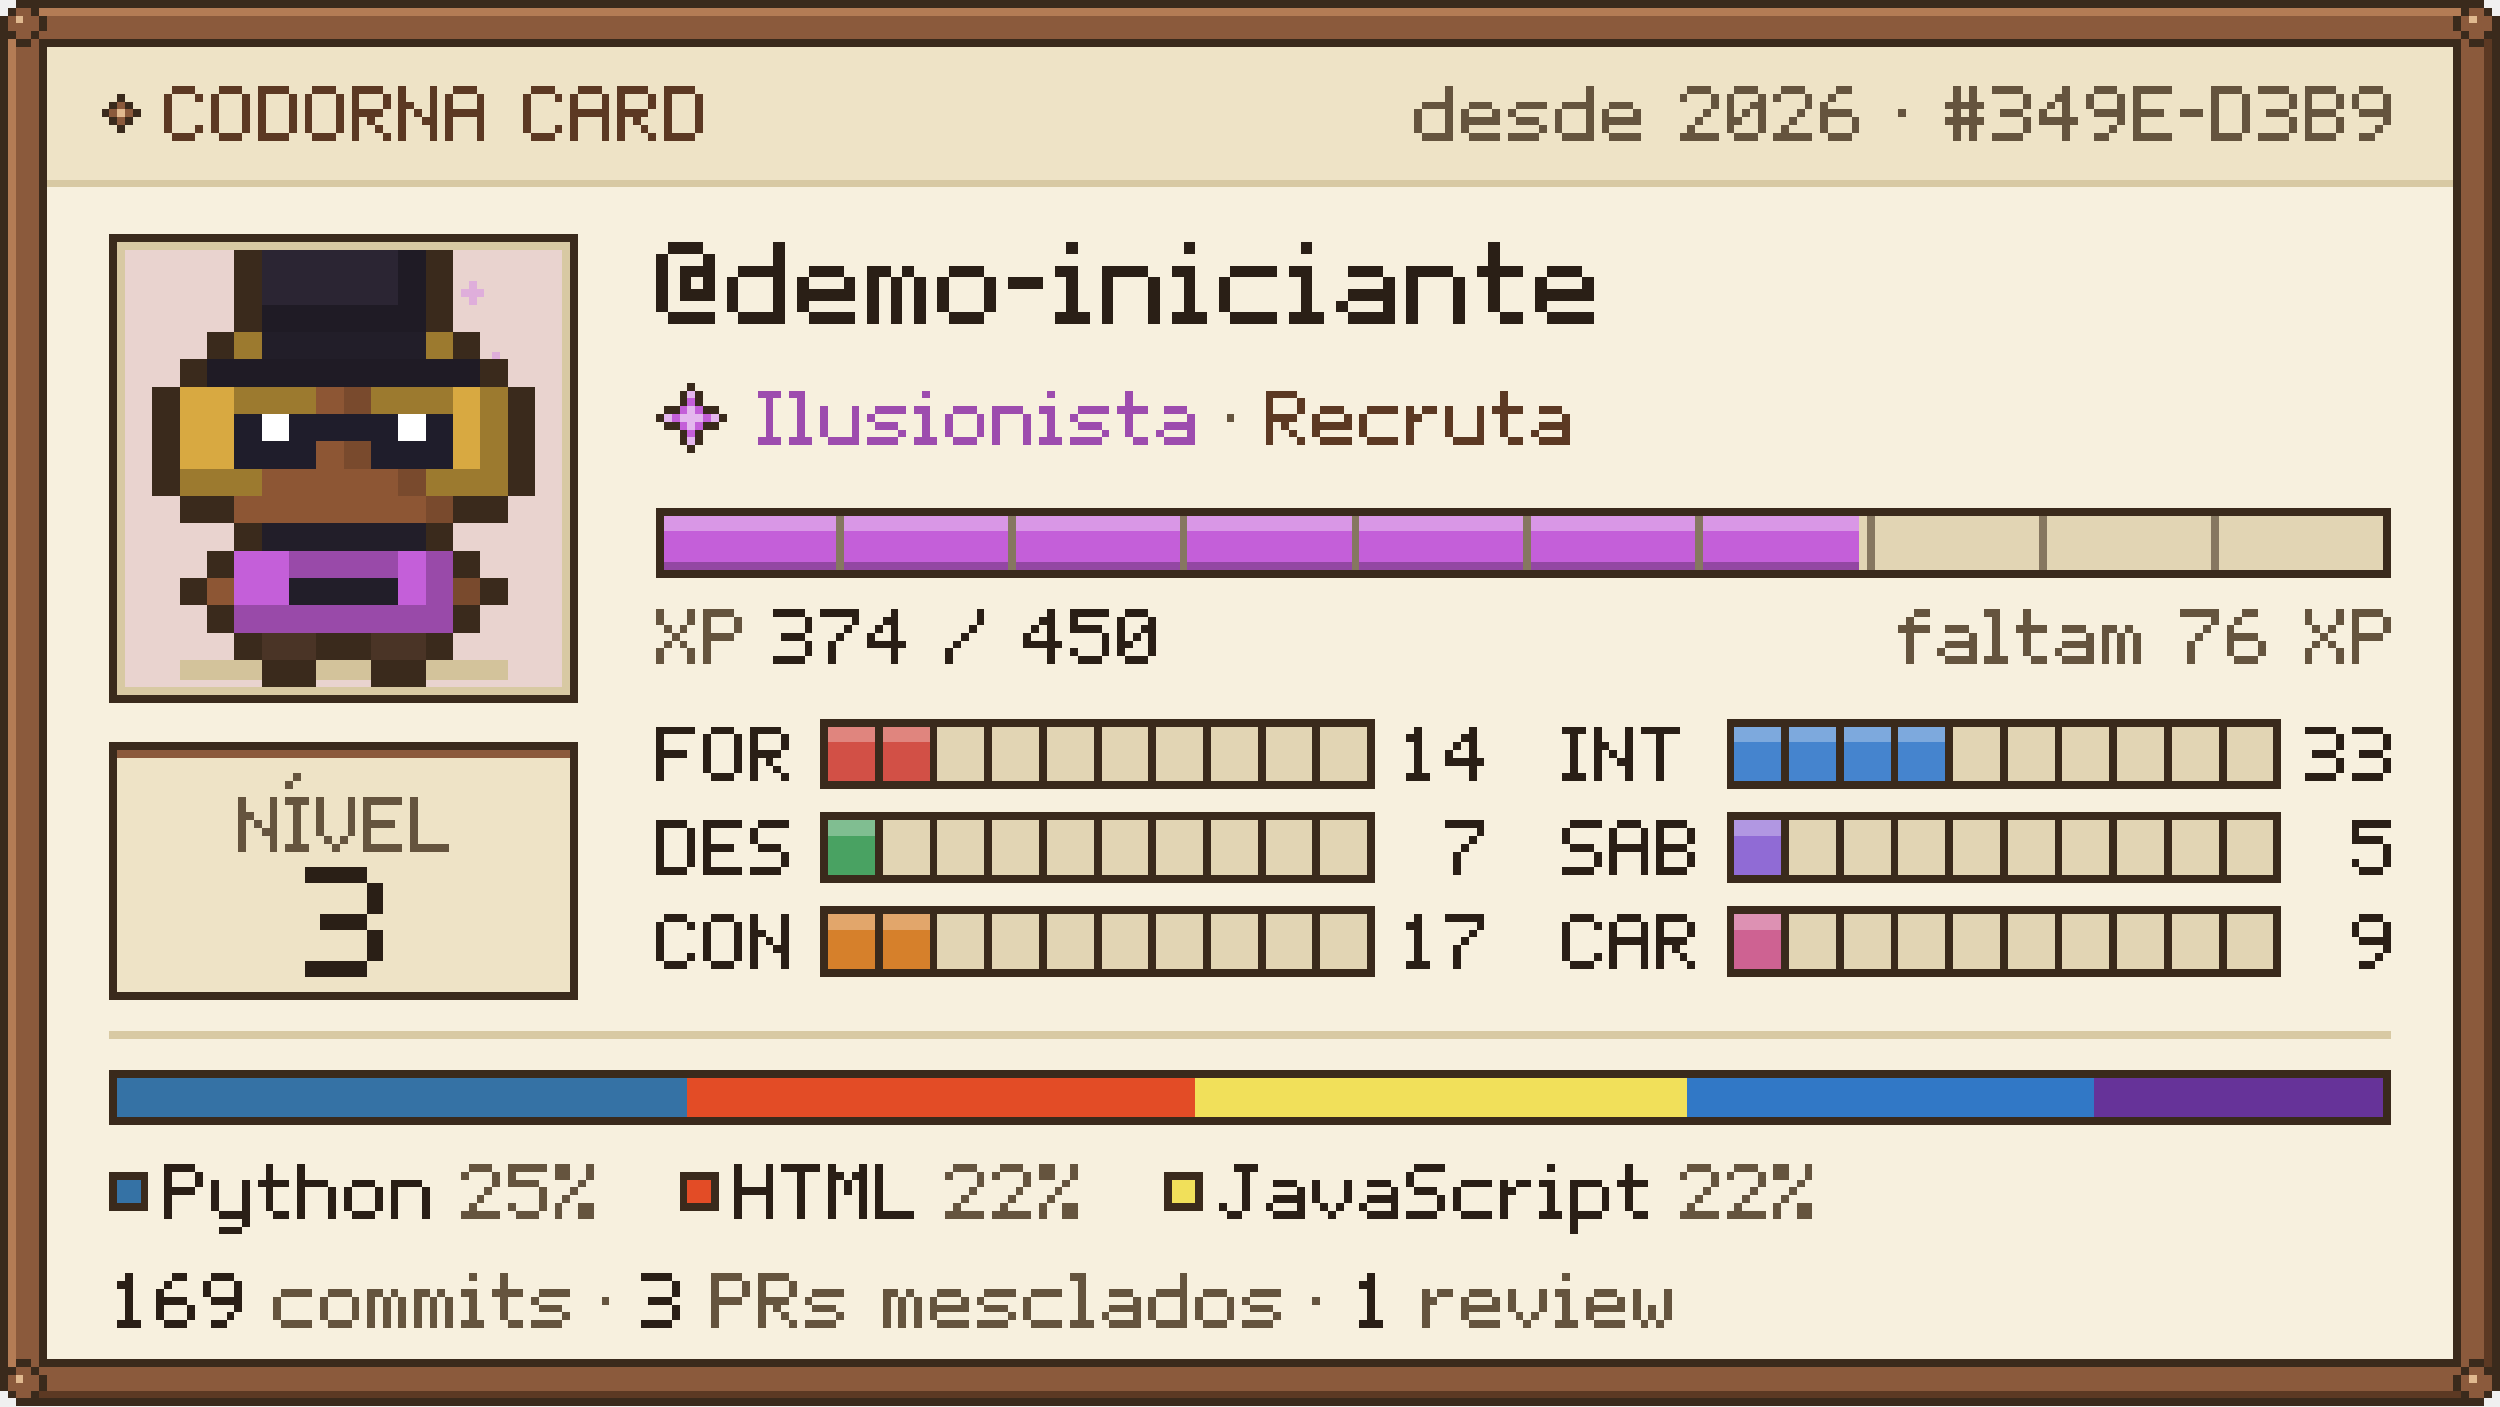
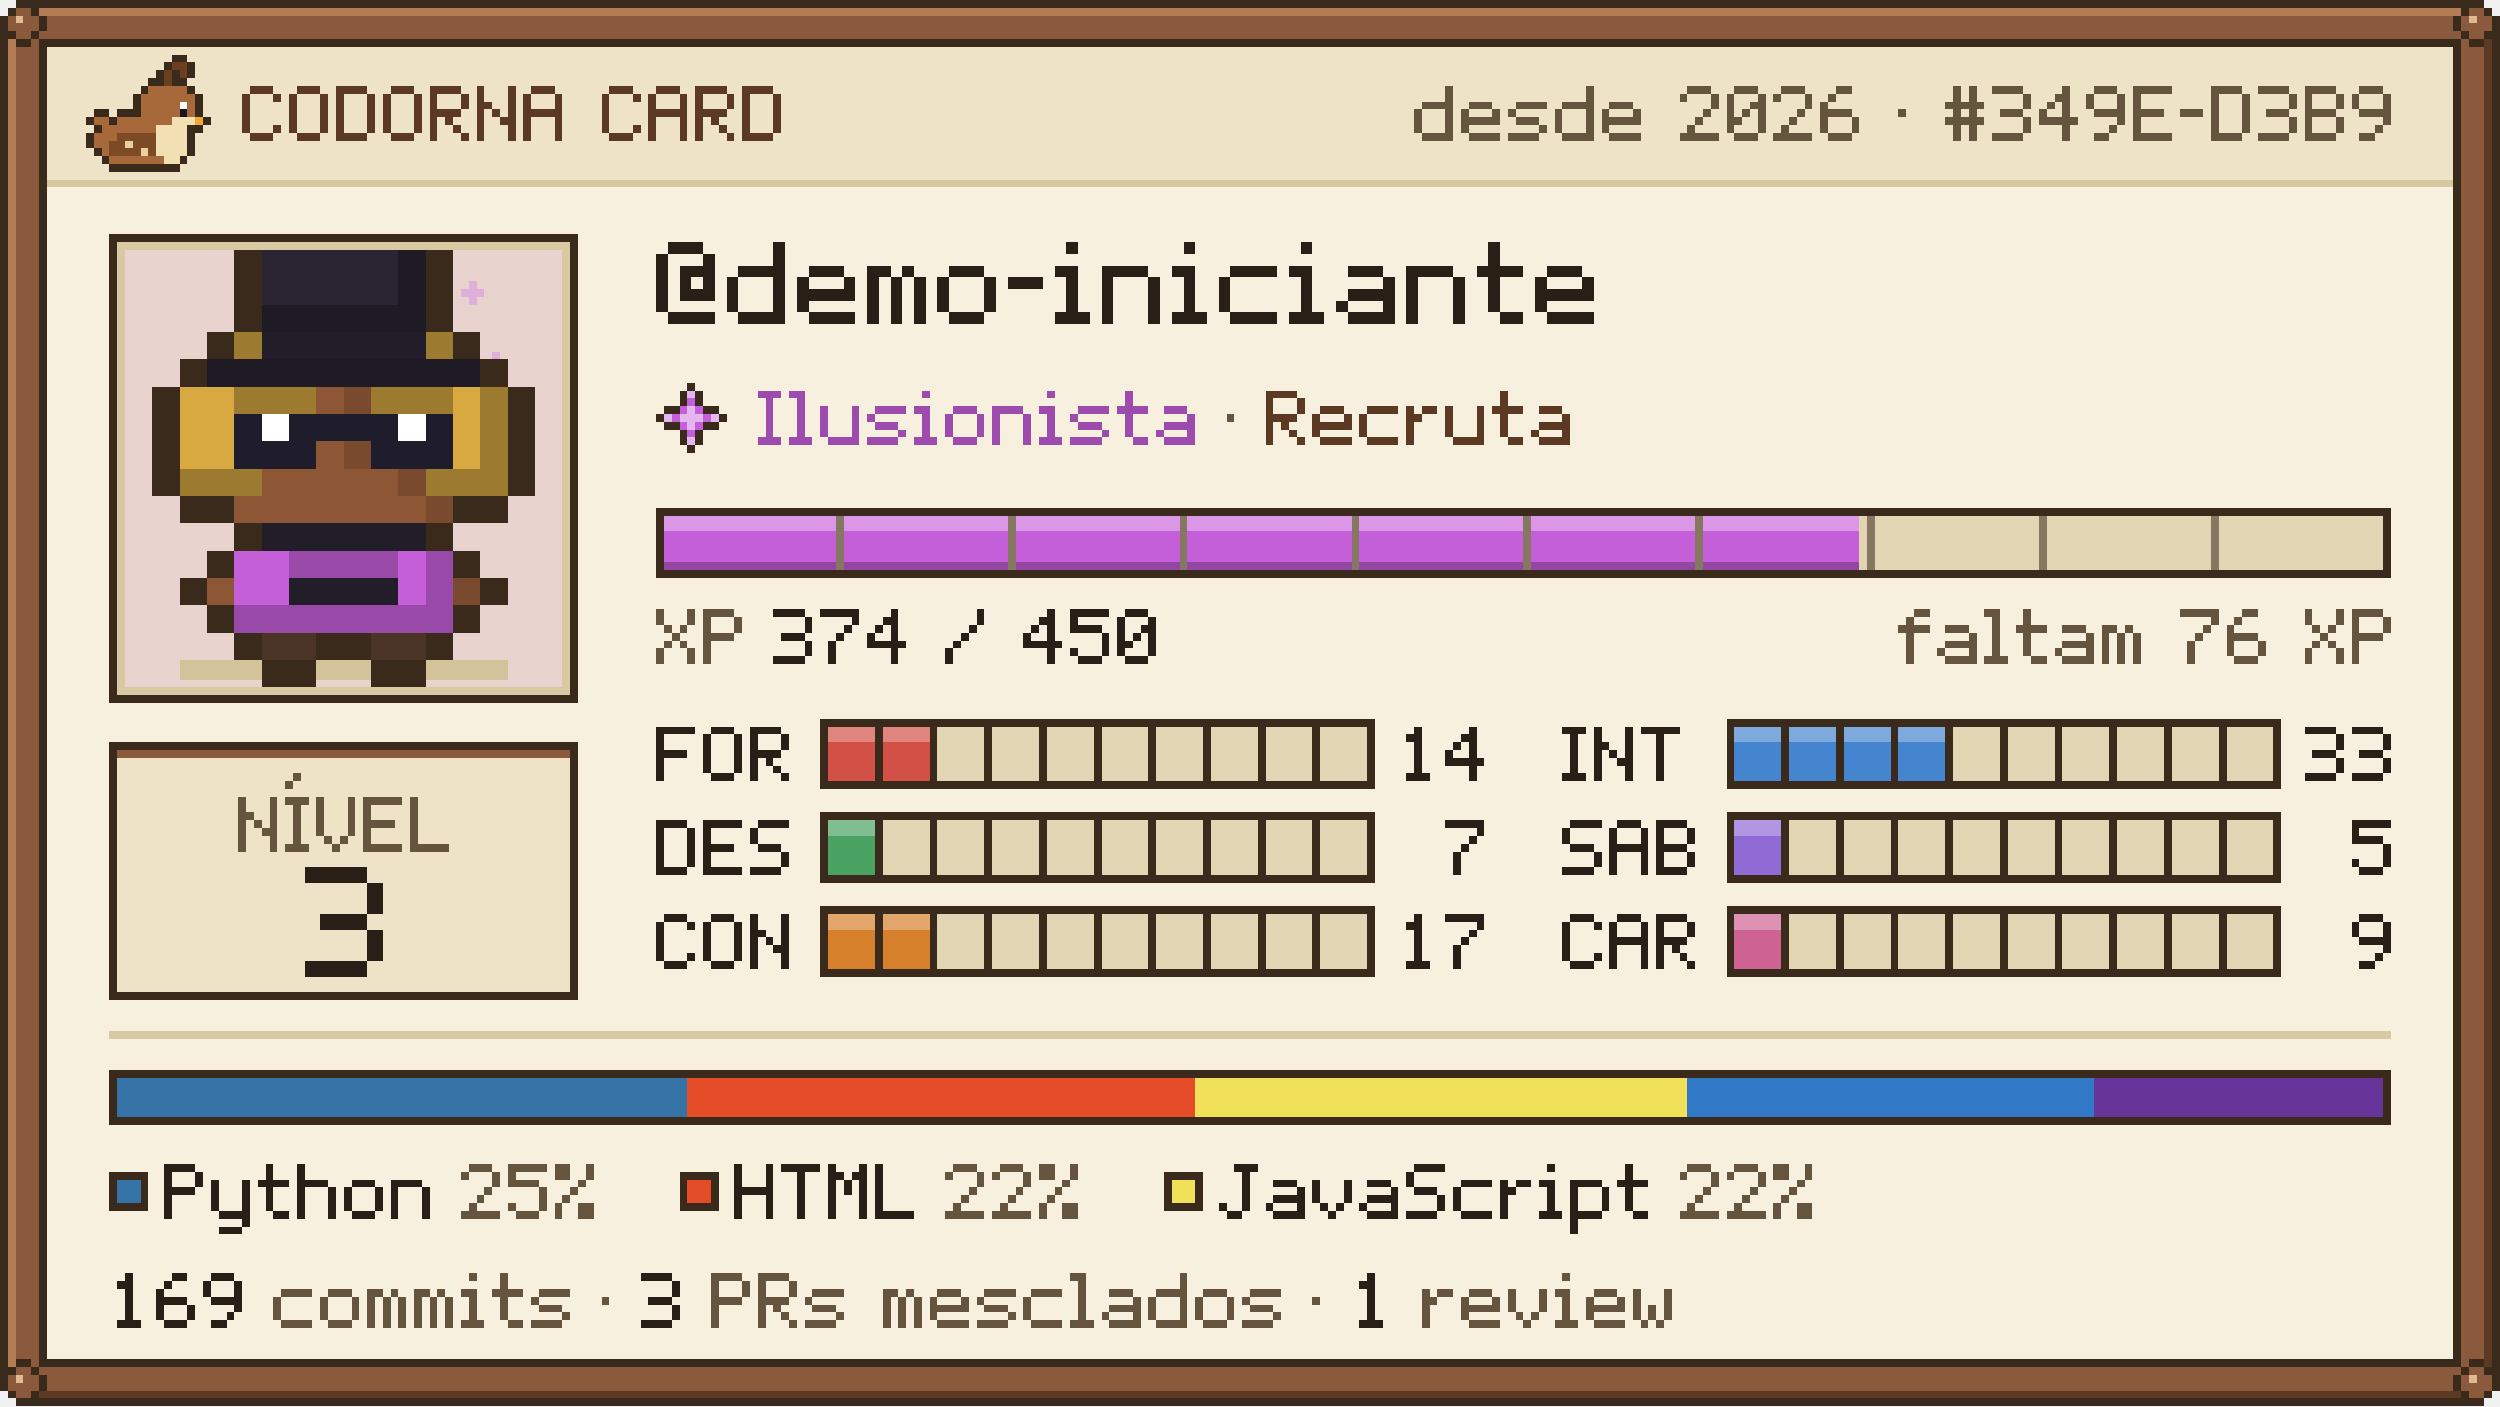
<svg xmlns="http://www.w3.org/2000/svg" width="640" height="360" viewBox="0 0 640 360" role="img" aria-labelledby="gc-title gc-desc" shape-rendering="crispEdges">
  <defs>
    <path id="g43" d="M1 0h3v1h-3zM0 1h1v5h-1zM4 1h1v1h-1zM4 5h1v1h-1zM1 6h3v1h-3z" />
    <path id="g4f" d="M1 0h3v1h-3zM0 1h1v5h-1zM4 1h1v5h-1zM1 6h3v1h-3z" />
    <path id="g44" d="M0 0h4v1h-4zM0 1h1v6h-1zM4 1h1v5h-1zM1 6h3v1h-3z" />
    <path id="g52" d="M0 0h4v1h-4zM0 1h1v6h-1zM4 1h1v2h-1zM1 3h3v1h-3zM2 4h1v1h-1zM3 5h1v1h-1zM4 6h1v1h-1z" />
    <path id="g4e" d="M0 0h1v7h-1zM4 0h1v7h-1zM1 2h1v1h-1zM2 3h1v1h-1zM3 4h1v1h-1z" />
    <path id="g41" d="M1 0h3v1h-3zM0 1h1v6h-1zM4 1h1v6h-1zM1 3h3v1h-3z" />
    <path id="g64" d="M4 0h1v7h-1zM1 2h3v1h-3zM0 3h1v3h-1zM1 6h3v1h-3z" />
    <path id="g65" d="M1 2h3v1h-3zM0 3h1v3h-1zM4 3h1v2h-1zM1 4h3v1h-3zM1 6h4v1h-4z" />
    <path id="g73" d="M1 2h4v1h-4zM0 3h1v1h-1zM1 4h3v1h-3zM4 5h1v1h-1zM0 6h4v1h-4z" />
    <path id="g32" d="M1 0h3v1h-3zM0 1h1v1h-1zM4 1h1v2h-1zM3 3h1v1h-1zM2 4h1v1h-1zM1 5h1v2h-1zM0 6h1v1h-1zM2 6h3v1h-3z" />
    <path id="g30" d="M1 0h3v1h-3zM0 1h1v5h-1zM4 1h1v5h-1zM3 2h1v1h-1zM2 3h1v1h-1zM1 4h1v1h-1zM1 6h3v1h-3z" />
    <path id="g36" d="M2 0h2v1h-2zM1 1h1v1h-1zM0 2h1v4h-1zM1 3h3v1h-3zM4 4h1v2h-1zM1 6h3v1h-3z" />
    <path id="gb7" d="M0 3h1v1h-1z" />
    <path id="g23" d="M1 0h1v7h-1zM3 0h1v7h-1zM0 2h1v1h-1zM2 2h1v1h-1zM4 2h1v1h-1zM0 4h1v1h-1zM2 4h1v1h-1zM4 4h1v1h-1z" />
    <path id="g33" d="M0 0h4v1h-4zM4 1h1v2h-1zM1 3h3v1h-3zM4 4h1v2h-1zM0 6h4v1h-4z" />
    <path id="g34" d="M3 0h1v7h-1zM2 1h1v1h-1zM1 2h1v1h-1zM0 3h1v2h-1zM1 4h2v1h-2zM4 4h1v1h-1z" />
    <path id="g39" d="M1 0h3v1h-3zM0 1h1v2h-1zM4 1h1v4h-1zM1 3h3v1h-3zM3 5h1v1h-1zM1 6h2v1h-2z" />
    <path id="g45" d="M0 0h5v1h-5zM0 1h1v6h-1zM1 3h3v1h-3zM1 6h4v1h-4z" />
    <path id="g2d" d="M0 3h3v1h-3z" />
    <path id="g42" d="M0 0h4v1h-4zM0 1h1v6h-1zM4 1h1v2h-1zM1 3h3v1h-3zM4 4h1v2h-1zM1 6h3v1h-3z" />
    <path id="gcd" d="M1 -3h1v1h-1zM0 -2h1v1h-1zM0 0h3v1h-3zM1 1h1v6h-1zM0 6h1v1h-1zM2 6h1v1h-1z" />
    <path id="g56" d="M0 0h1v5h-1zM4 0h1v5h-1zM1 5h1v1h-1zM3 5h1v1h-1zM2 6h1v1h-1z" />
    <path id="g4c" d="M0 0h1v7h-1zM1 6h4v1h-4z" />
    <path id="g40" d="M1 0h3v1h-3zM0 1h1v5h-1zM4 1h1v4h-1zM2 2h2v1h-2zM2 3h1v2h-1zM3 4h1v1h-1zM1 6h4v1h-4z" />
    <path id="g6d" d="M0 2h2v1h-2zM3 2h1v1h-1zM0 3h1v4h-1zM2 3h1v4h-1zM4 3h1v4h-1z" />
    <path id="g6f" d="M1 2h3v1h-3zM0 3h1v3h-1zM4 3h1v3h-1zM1 6h3v1h-3z" />
    <path id="g69" d="M1 0h1v1h-1zM0 2h2v1h-2zM1 3h1v4h-1zM0 6h1v1h-1zM2 6h1v1h-1z" />
    <path id="g6e" d="M0 2h4v1h-4zM0 3h1v4h-1zM4 3h1v4h-1z" />
    <path id="g63" d="M1 2h4v1h-4zM0 3h1v3h-1zM1 6h4v1h-4z" />
    <path id="g61" d="M1 2h3v1h-3zM4 3h1v4h-1zM1 4h3v1h-3zM0 5h1v1h-1zM1 6h3v1h-3z" />
    <path id="g74" d="M1 0h1v6h-1zM0 2h1v1h-1zM2 2h2v1h-2zM2 6h2v1h-2z" />
    <path id="g49" d="M0 0h3v1h-3zM1 1h1v6h-1zM0 6h1v1h-1zM2 6h1v1h-1z" />
    <path id="g6c" d="M0 0h2v1h-2zM1 1h1v6h-1zM0 6h1v1h-1zM2 6h1v1h-1z" />
    <path id="g75" d="M0 2h1v4h-1zM4 2h1v5h-1zM1 6h3v1h-3z" />
    <path id="g72" d="M0 2h1v5h-1zM2 2h2v1h-2zM1 3h1v1h-1z" />
    <path id="g58" d="M0 0h1v2h-1zM4 0h1v2h-1zM1 2h1v1h-1zM3 2h1v1h-1zM2 3h1v1h-1zM1 4h1v1h-1zM3 4h1v1h-1zM0 5h1v2h-1zM4 5h1v2h-1z" />
    <path id="g50" d="M0 0h4v1h-4zM0 1h1v6h-1zM4 1h1v2h-1zM1 3h3v1h-3z" />
    <path id="g37" d="M0 0h5v1h-5zM4 1h1v1h-1zM3 2h1v1h-1zM2 3h1v1h-1zM1 4h1v3h-1z" />
    <path id="g2f" d="M4 0h1v2h-1zM3 2h1v1h-1zM2 3h1v1h-1zM1 4h1v1h-1zM0 5h1v2h-1z" />
    <path id="g35" d="M0 0h5v1h-5zM0 1h1v2h-1zM1 2h3v1h-3zM4 3h1v3h-1zM0 5h1v1h-1zM1 6h3v1h-3z" />
    <path id="g66" d="M2 0h2v1h-2zM1 1h1v6h-1zM0 2h1v1h-1zM2 2h2v1h-2z" />
    <path id="g46" d="M0 0h5v1h-5zM0 1h1v6h-1zM1 3h3v1h-3z" />
    <path id="g31" d="M2 0h1v7h-1zM1 1h1v1h-1zM1 6h1v1h-1zM3 6h1v1h-1z" />
    <path id="g54" d="M0 0h5v1h-5zM2 1h1v6h-1z" />
    <path id="g53" d="M1 0h4v1h-4zM0 1h1v2h-1zM1 3h3v1h-3zM4 4h1v2h-1zM0 6h4v1h-4z" />
    <path id="g79" d="M0 2h1v4h-1zM4 2h1v6h-1zM1 6h3v1h-3zM1 8h3v1h-3z" />
    <path id="g68" d="M0 0h1v7h-1zM1 2h3v1h-3zM4 3h1v4h-1z" />
    <path id="g25" d="M0 0h2v2h-2zM4 0h1v2h-1zM3 2h1v1h-1zM2 3h1v1h-1zM1 4h1v1h-1zM0 5h1v2h-1zM3 5h2v2h-2z" />
    <path id="g48" d="M0 0h1v7h-1zM4 0h1v7h-1zM1 3h3v1h-3z" />
    <path id="g4d" d="M0 0h1v7h-1zM4 0h1v7h-1zM1 1h1v1h-1zM3 1h1v1h-1zM2 2h1v2h-1z" />
    <path id="g4a" d="M2 0h3v1h-3zM3 1h1v5h-1zM0 5h1v1h-1zM1 6h2v1h-2z" />
    <path id="g76" d="M0 2h1v3h-1zM4 2h1v3h-1zM1 5h1v1h-1zM3 5h1v1h-1zM2 6h1v1h-1z" />
    <path id="g70" d="M0 2h4v1h-4zM0 3h1v6h-1zM4 3h1v3h-1zM1 6h3v1h-3z" />
    <path id="g77" d="M0 2h1v4h-1zM4 2h1v4h-1zM2 4h1v2h-1zM1 6h1v1h-1zM3 6h1v1h-1z" />
  </defs>
  <path fill="#3a2a1c" d="M4 0h632v2h2v2h2v352h-2v2h-2v2h-632v-2h-2v-2h-2v-352h2v-2h2z" />
  <path fill="#8b5a3c" d="M6 2h628v2h2v2h2v348h-2v2h-2v2h-628v-2h-2v-2h-2v-348h2v-2h2z" />
  <rect x="8" y="2" width="624" height="2" fill="#b47c55" />
  <rect x="2" y="8" width="2" height="344" fill="#b47c55" />
  <rect x="8" y="356" width="624" height="2" fill="#5c3923" />
  <rect x="636" y="8" width="2" height="344" fill="#5c3923" />
  <rect x="10" y="10" width="620" height="340" fill="#3a2a1c" />
  <rect x="12" y="12" width="616" height="336" fill="#f7f0de" />
  <path fill="#3a2a1c" d="M4 0h4v2h-4zM2 2h2v2h-2zM8 2h2v2h-2zM0 4h2v4h-2zM10 4h2v4h-2zM2 8h2v2h-2zM8 8h2v2h-2zM4 10h4v2h-4z" />
  <path fill="#8b5a3c" d="M4 2h4v2h-4zM2 4h2v4h-2zM6 4h4v4h-4zM4 6h2v4h-2zM6 8h2v2h-2z" />
  <path fill="#e0b98f" d="M4 4h2v2h-2z" />
  <path fill="#3a2a1c" d="M632 0h4v2h-4zM630 2h2v2h-2zM636 2h2v2h-2zM628 4h2v4h-2zM638 4h2v4h-2zM630 8h2v2h-2zM636 8h2v2h-2zM632 10h4v2h-4z" />
  <path fill="#8b5a3c" d="M632 2h4v2h-4zM630 4h2v4h-2zM634 4h4v4h-4zM632 6h2v4h-2zM634 8h2v2h-2z" />
  <path fill="#e0b98f" d="M632 4h2v2h-2z" />
  <path fill="#3a2a1c" d="M4 348h4v2h-4zM2 350h2v2h-2zM8 350h2v2h-2zM0 352h2v4h-2zM10 352h2v4h-2zM2 356h2v2h-2zM8 356h2v2h-2zM4 358h4v2h-4z" />
  <path fill="#8b5a3c" d="M4 350h4v2h-4zM2 352h2v4h-2zM6 352h4v4h-4zM4 354h2v4h-2zM6 356h2v2h-2z" />
  <path fill="#e0b98f" d="M4 352h2v2h-2z" />
  <path fill="#3a2a1c" d="M632 348h4v2h-4zM630 350h2v2h-2zM636 350h2v2h-2zM628 352h2v4h-2zM638 352h2v4h-2zM630 356h2v2h-2zM636 356h2v2h-2zM632 358h4v2h-4z" />
  <path fill="#8b5a3c" d="M632 350h4v2h-4zM630 352h2v4h-2zM634 352h4v4h-4zM632 354h2v4h-2zM634 356h2v2h-2z" />
  <path fill="#e0b98f" d="M632 352h2v2h-2z" />
  <rect x="12" y="12" width="616" height="34" fill="#eee3c6" />
  <rect x="12" y="46" width="616" height="2" fill="#d8c9a3" />
-   <path fill="#3a2a1c" d="M30 24h2v2h-2zM28 26h2v2h-2zM32 26h2v2h-2zM26 28h2v2h-2zM34 28h2v2h-2zM28 30h2v2h-2zM32 30h2v2h-2zM30 32h2v2h-2z" />
-   <path fill="#8b5a3c" d="M30 26h2v2h-2zM28 28h2v2h-2zM32 28h2v2h-2zM30 30h2v2h-2z" />
-   <path fill="#e0b98f" d="M30 28h2v2h-2z" />
-   <g fill="#5c3923" transform="translate(42 22) scale(2)">
+   <path fill="#3a2a1c" d="M44 14h4v2h-4zM42 16h2v2h-2zM48 16h2v4h-2zM40 18h2v4h-2zM44 18h2v4h-2zM38 20h2v2h-2zM46 20h2v2h-2zM36 22h2v2h-2zM48 22h2v2h-2zM34 24h2v6h-2zM50 24h2v6h-2zM24 28h4v2h-4zM30 28h4v2h-4zM22 30h2v2h-2zM28 30h2v2h-2zM52 30h2v2h-2zM24 32h2v2h-2zM48 32h4v2h-4zM22 34h2v4h-2zM48 34h2v6h-2zM24 38h2v2h-2zM26 40h2v2h-2zM46 40h2v2h-2zM28 42h18v2h-18z" />
+   <path fill="#a8693a" d="M38 22h10v4h-10zM36 24h2v10h-2zM48 24h2v6h-2zM38 26h8v4h-8zM24 30h4v2h-4zM30 30h6v4h-6zM38 30h6v2h-6zM26 32h4v4h-4zM38 32h2v2h-2zM24 34h2v4h-2zM26 36h2v4h-2zM28 40h14v2h-14z" />
+   <path fill="#7d4a26" d="M30 34h10v2h-10zM28 36h4v4h-4zM34 36h6v2h-6zM32 38h4v2h-4zM38 38h2v2h-2z" />
+   <path fill="#f2dfb4" d="M44 30h6v2h-6zM40 32h8v8h-8zM42 40h4v2h-4z" />
+   <path fill="#ead2a0" d="M32 36h2v2h-2zM36 38h2v2h-2z" />
+   <path fill="#1b1420" d="M46 28h2v2h-2z" />
+   <path fill="#ffffff" d="M46 26h2v2h-2z" />
+   <path fill="#f0a830" d="M50 30h2v2h-2z" />
+   <path fill="#6b3f1f" d="M44 16h4v2h-4zM42 18h2v4h-2zM46 18h2v2h-2z" />
+   <g fill="#5c3923" transform="translate(62 22) scale(2)">
    <use href="#g43" />
    <use href="#g4f" x="6" />
    <use href="#g44" x="12" />
    <use href="#g4f" x="18" />
    <use href="#g52" x="24" />
    <use href="#g4e" x="30" />
    <use href="#g41" x="36" />
    <use href="#g43" x="46" />
    <use href="#g41" x="52" />
    <use href="#g52" x="58" />
    <use href="#g44" x="64" />
  </g>
  <g fill="#65543e" transform="translate(362 22) scale(2)">
    <use href="#g64" />
    <use href="#g65" x="6" />
    <use href="#g73" x="12" />
    <use href="#g64" x="18" />
    <use href="#g65" x="24" />
    <use href="#g32" x="34" />
    <use href="#g30" x="40" />
    <use href="#g32" x="46" />
    <use href="#g36" x="52" />
    <use href="#gb7" x="62" />
    <use href="#g23" x="68" />
    <use href="#g33" x="74" />
    <use href="#g34" x="80" />
    <use href="#g39" x="86" />
    <use href="#g45" x="92" />
    <use href="#g2d" x="98" />
    <use href="#g44" x="102" />
    <use href="#g33" x="108" />
    <use href="#g42" x="114" />
    <use href="#g39" x="120" />
  </g>
  <rect x="28" y="60" width="120" height="120" fill="#3a2a1c" />
  <rect x="30" y="62" width="116" height="116" fill="#d8c9a3" />
  <rect x="32" y="64" width="112" height="112" fill="#e9d3cf" />
  <path fill="#dfaedb" d="M56 112h2v6h-2zM54 114h6v2h-6zM126 90h2v6h-2zM124 92h6v2h-6zM56 126h2v6h-2zM54 128h6v2h-6zM58 110h2v6h-2zM56 112h6v2h-6zM120 72h2v6h-2zM118 74h6v2h-6z" />
  <rect x="46" y="169" width="84" height="5" fill="#d3c39b" />
  <path fill="#3a2a1c" d="M60 64h7v21h-7zM109 64h7v21h-7zM53 85h7v7h-7zM116 85h7v7h-7zM46 92h7v7h-7zM123 92h7v7h-7zM39 99h7v28h-7zM130 99h7v28h-7zM46 127h14v7h-14zM116 127h14v7h-14zM60 134h7v7h-7zM109 134h7v7h-7zM53 141h7v7h-7zM116 141h7v7h-7zM46 148h7v7h-7zM123 148h7v7h-7zM53 155h7v7h-7zM116 155h7v7h-7zM60 162h7v7h-7zM81 162h14v7h-14zM109 162h7v7h-7zM67 169h14v7h-14zM95 169h14v7h-14z" />
  <path fill="#2b2533" d="M67 64h35v14h-35z" />
  <path fill="#1f1b25" d="M102 64h7v21h-7zM67 78h35v7h-35zM53 92h70v7h-70z" />
  <path fill="#9c7a2f" d="M60 85h7v7h-7zM109 85h7v7h-7zM60 99h21v7h-21zM95 99h21v7h-21zM123 99h7v28h-7zM46 120h21v7h-21zM109 120h14v7h-14z" />
  <path fill="#221e29" d="M67 85h42v7h-42zM67 134h42v7h-42zM74 148h28v7h-28z" />
  <path fill="#d8a941" d="M46 99h14v21h-14zM116 99h7v21h-7z" />
  <path fill="#8d5634" d="M81 99h7v7h-7zM81 113h7v21h-7zM67 120h14v14h-14zM88 120h14v14h-14zM60 127h7v7h-7zM102 127h7v7h-7zM53 148h7v7h-7z" />
  <path fill="#794a2d" d="M88 99h7v7h-7zM88 113h7v7h-7zM102 120h7v7h-7zM109 127h7v7h-7zM116 148h7v7h-7z" />
  <path fill="#1f1d2b" d="M60 106h7v14h-7zM74 106h28v7h-28zM109 106h7v14h-7zM67 113h14v7h-14zM95 113h14v7h-14z" />
  <path fill="#ffffff" d="M67 106h7v7h-7zM102 106h7v7h-7z" />
  <path fill="#c45fd9" d="M60 141h14v14h-14zM102 141h7v14h-7z" />
  <path fill="#994aa9" d="M74 141h28v7h-28zM109 141h7v21h-7zM60 155h49v7h-49z" />
  <path fill="#4a3426" d="M67 162h14v7h-14zM95 162h14v7h-14z" />
  <rect x="28" y="190" width="120" height="66" fill="#3a2a1c" />
  <rect x="30" y="192" width="116" height="62" fill="#eee3c6" />
  <rect x="30" y="192" width="116" height="2" fill="#8b5a3c" />
  <g fill="#65543e" transform="translate(61 204) scale(2)">
    <use href="#g4e" />
    <use href="#gcd" x="6" />
    <use href="#g56" x="10" />
    <use href="#g45" x="16" />
    <use href="#g4c" x="22" />
  </g>
  <g fill="#2a1f16" transform="translate(78 222) scale(4)">
    <use href="#g33" />
  </g>
  <g fill="#2a1f16" transform="translate(168 62) scale(3)">
    <use href="#g40" />
    <use href="#g64" x="6" />
    <use href="#g65" x="12" />
    <use href="#g6d" x="18" />
    <use href="#g6f" x="24" />
    <use href="#g2d" x="30" />
    <use href="#g69" x="34" />
    <use href="#g6e" x="38" />
    <use href="#g69" x="44" />
    <use href="#g63" x="48" />
    <use href="#g69" x="54" />
    <use href="#g61" x="58" />
    <use href="#g6e" x="64" />
    <use href="#g74" x="70" />
    <use href="#g65" x="75" />
  </g>
  <path fill="#3a2a1c" d="M176 98h2v2h-2zM174 100h2v4h-2zM178 100h2v4h-2zM170 104h4v2h-4zM180 104h4v2h-4zM168 106h2v2h-2zM184 106h2v2h-2zM170 108h4v2h-4zM180 108h4v2h-4zM174 110h2v4h-2zM178 110h2v4h-2zM176 114h2v2h-2z" />
  <path fill="#c45fd9" d="M176 102h2v2h-2zM174 104h2v2h-2zM178 104h2v2h-2zM172 106h2v2h-2zM180 106h2v2h-2zM174 108h2v2h-2zM178 108h2v2h-2zM176 110h2v2h-2z" />
  <path fill="#e4b7ee" d="M176 100h2v2h-2zM176 104h2v6h-2zM170 106h2v2h-2zM174 106h2v2h-2zM178 106h2v2h-2zM182 106h2v2h-2zM176 112h2v2h-2z" />
  <g fill="#9d4cae" transform="translate(194 100) scale(2)">
    <use href="#g49" />
    <use href="#g6c" x="4" />
    <use href="#g75" x="8" />
    <use href="#g73" x="14" />
    <use href="#g69" x="20" />
    <use href="#g6f" x="24" />
    <use href="#g6e" x="30" />
    <use href="#g69" x="36" />
    <use href="#g73" x="40" />
    <use href="#g74" x="46" />
    <use href="#g61" x="51" />
  </g>
  <g fill="#65543e" transform="translate(306 100) scale(2)">
    <use href="#gb7" x="4" />
  </g>
  <g fill="#5c3923" transform="translate(324 100) scale(2)">
    <use href="#g52" />
    <use href="#g65" x="6" />
    <use href="#g63" x="12" />
    <use href="#g72" x="18" />
    <use href="#g75" x="23" />
    <use href="#g74" x="29" />
    <use href="#g61" x="34" />
  </g>
  <rect x="168" y="130" width="444" height="18" fill="#3a2a1c" />
  <rect x="170" y="132" width="440" height="14" fill="#e2d5b4" />
  <rect x="170" y="132" width="306" height="14" fill="#c45fd9" />
  <rect x="170" y="132" width="306" height="4" fill="#d997e6" />
  <rect x="170" y="144" width="306" height="2" fill="#9347a3" />
  <path fill="#867760" d="M214 132h2v14h-2zM258 132h2v14h-2zM302 132h2v14h-2zM346 132h2v14h-2zM390 132h2v14h-2zM434 132h2v14h-2zM478 132h2v14h-2zM522 132h2v14h-2zM566 132h2v14h-2z" />
  <g fill="#65543e" transform="translate(168 156) scale(2)">
    <use href="#g58" />
    <use href="#g50" x="6" />
  </g>
  <g fill="#2a1f16" transform="translate(198 156) scale(2)">
    <use href="#g33" />
    <use href="#g37" x="6" />
    <use href="#g34" x="12" />
    <use href="#g2f" x="22" />
    <use href="#g34" x="32" />
    <use href="#g35" x="38" />
    <use href="#g30" x="44" />
  </g>
  <g fill="#65543e" transform="translate(486 156) scale(2)">
    <use href="#g66" />
    <use href="#g61" x="5" />
    <use href="#g6c" x="11" />
    <use href="#g74" x="15" />
    <use href="#g61" x="20" />
    <use href="#g6d" x="26" />
    <use href="#g37" x="36" />
    <use href="#g36" x="42" />
    <use href="#g58" x="52" />
    <use href="#g50" x="58" />
  </g>
  <g fill="#2a1f16" transform="translate(168 186) scale(2)">
    <use href="#g46" />
    <use href="#g4f" x="6" />
    <use href="#g52" x="12" />
  </g>
  <rect x="210" y="184" width="142" height="18" fill="#3a2a1c" />
  <path fill="#e2d5b4" d="M240 186h12v14h-12zM254 186h12v14h-12zM268 186h12v14h-12zM282 186h12v14h-12zM296 186h12v14h-12zM310 186h12v14h-12zM324 186h12v14h-12zM338 186h12v14h-12z" />
  <path fill="#d25046" d="M212 186h12v14h-12zM226 186h12v14h-12z" />
  <path fill="#e0857e" d="M212 186h12v4h-12zM226 186h12v4h-12z" />
  <g fill="#2a1f16" transform="translate(358 186) scale(2)">
    <use href="#g31" />
    <use href="#g34" x="6" />
  </g>
  <g fill="#2a1f16" transform="translate(400 186) scale(2)">
    <use href="#g49" />
    <use href="#g4e" x="4" />
    <use href="#g54" x="10" />
  </g>
  <rect x="442" y="184" width="142" height="18" fill="#3a2a1c" />
  <path fill="#e2d5b4" d="M500 186h12v14h-12zM514 186h12v14h-12zM528 186h12v14h-12zM542 186h12v14h-12zM556 186h12v14h-12zM570 186h12v14h-12z" />
  <path fill="#4584ce" d="M444 186h12v14h-12zM458 186h12v14h-12zM472 186h12v14h-12zM486 186h12v14h-12z" />
  <path fill="#7da9dd" d="M444 186h12v4h-12zM458 186h12v4h-12zM472 186h12v4h-12zM486 186h12v4h-12z" />
  <g fill="#2a1f16" transform="translate(590 186) scale(2)">
    <use href="#g33" />
    <use href="#g33" x="6" />
  </g>
  <g fill="#2a1f16" transform="translate(168 210) scale(2)">
    <use href="#g44" />
    <use href="#g45" x="6" />
    <use href="#g53" x="12" />
  </g>
  <rect x="210" y="208" width="142" height="18" fill="#3a2a1c" />
  <path fill="#e2d5b4" d="M226 210h12v14h-12zM240 210h12v14h-12zM254 210h12v14h-12zM268 210h12v14h-12zM282 210h12v14h-12zM296 210h12v14h-12zM310 210h12v14h-12zM324 210h12v14h-12zM338 210h12v14h-12z" />
  <path fill="#49a262" d="M212 210h12v14h-12z" />
  <path fill="#80be91" d="M212 210h12v4h-12z" />
  <g fill="#2a1f16" transform="translate(370 210) scale(2)">
    <use href="#g37" />
  </g>
  <g fill="#2a1f16" transform="translate(400 210) scale(2)">
    <use href="#g53" />
    <use href="#g41" x="6" />
    <use href="#g42" x="12" />
  </g>
  <rect x="442" y="208" width="142" height="18" fill="#3a2a1c" />
  <path fill="#e2d5b4" d="M458 210h12v14h-12zM472 210h12v14h-12zM486 210h12v14h-12zM500 210h12v14h-12zM514 210h12v14h-12zM528 210h12v14h-12zM542 210h12v14h-12zM556 210h12v14h-12zM570 210h12v14h-12z" />
  <path fill="#906bd5" d="M444 210h12v14h-12z" />
  <path fill="#b197e2" d="M444 210h12v4h-12z" />
  <g fill="#2a1f16" transform="translate(602 210) scale(2)">
    <use href="#g35" />
  </g>
  <g fill="#2a1f16" transform="translate(168 234) scale(2)">
    <use href="#g43" />
    <use href="#g4f" x="6" />
    <use href="#g4e" x="12" />
  </g>
  <rect x="210" y="232" width="142" height="18" fill="#3a2a1c" />
  <path fill="#e2d5b4" d="M240 234h12v14h-12zM254 234h12v14h-12zM268 234h12v14h-12zM282 234h12v14h-12zM296 234h12v14h-12zM310 234h12v14h-12zM324 234h12v14h-12zM338 234h12v14h-12z" />
  <path fill="#d6802b" d="M212 234h12v14h-12zM226 234h12v14h-12z" />
  <path fill="#e2a66b" d="M212 234h12v4h-12zM226 234h12v4h-12z" />
  <g fill="#2a1f16" transform="translate(358 234) scale(2)">
    <use href="#g31" />
    <use href="#g37" x="6" />
  </g>
  <g fill="#2a1f16" transform="translate(400 234) scale(2)">
    <use href="#g43" />
    <use href="#g41" x="6" />
    <use href="#g52" x="12" />
  </g>
  <rect x="442" y="232" width="142" height="18" fill="#3a2a1c" />
  <path fill="#e2d5b4" d="M458 234h12v14h-12zM472 234h12v14h-12zM486 234h12v14h-12zM500 234h12v14h-12zM514 234h12v14h-12zM528 234h12v14h-12zM542 234h12v14h-12zM556 234h12v14h-12zM570 234h12v14h-12z" />
  <path fill="#ce6292" d="M444 234h12v14h-12z" />
  <path fill="#dd91b3" d="M444 234h12v4h-12z" />
  <g fill="#2a1f16" transform="translate(602 234) scale(2)">
    <use href="#g39" />
  </g>
  <rect x="28" y="264" width="584" height="2" fill="#d8c9a3" />
  <rect x="28" y="274" width="584" height="14" fill="#3a2a1c" />
  <rect x="30" y="276" width="580" height="10" fill="#e2d5b4" />
  <rect x="30" y="276" width="146" height="10" fill="#3572A5" />
  <rect x="176" y="276" width="130" height="10" fill="#e34c26" />
  <rect x="306" y="276" width="126" height="10" fill="#f1e05a" />
  <rect x="432" y="276" width="104" height="10" fill="#3178c6" />
  <rect x="536" y="276" width="74" height="10" fill="#663399" />
  <rect x="28" y="300" width="10" height="10" fill="#3a2a1c" />
  <rect x="30" y="302" width="6" height="6" fill="#3572A5" />
  <g fill="#2a1f16" transform="translate(42 298) scale(2)">
    <use href="#g50" />
    <use href="#g79" x="6" />
    <use href="#g74" x="12" />
    <use href="#g68" x="17" />
    <use href="#g6f" x="23" />
    <use href="#g6e" x="29" />
  </g>
  <g fill="#65543e" transform="translate(110 298) scale(2)">
    <use href="#g32" x="4" />
    <use href="#g35" x="10" />
    <use href="#g25" x="16" />
  </g>
  <rect x="174" y="300" width="10" height="10" fill="#3a2a1c" />
  <rect x="176" y="302" width="6" height="6" fill="#e34c26" />
  <g fill="#2a1f16" transform="translate(188 298) scale(2)">
    <use href="#g48" />
    <use href="#g54" x="6" />
    <use href="#g4d" x="12" />
    <use href="#g4c" x="18" />
  </g>
  <g fill="#65543e" transform="translate(234 298) scale(2)">
    <use href="#g32" x="4" />
    <use href="#g32" x="10" />
    <use href="#g25" x="16" />
  </g>
  <rect x="298" y="300" width="10" height="10" fill="#3a2a1c" />
  <rect x="300" y="302" width="6" height="6" fill="#f1e05a" />
  <g fill="#2a1f16" transform="translate(312 298) scale(2)">
    <use href="#g4a" />
    <use href="#g61" x="6" />
    <use href="#g76" x="12" />
    <use href="#g61" x="18" />
    <use href="#g53" x="24" />
    <use href="#g63" x="30" />
    <use href="#g72" x="36" />
    <use href="#g69" x="41" />
    <use href="#g70" x="45" />
    <use href="#g74" x="51" />
  </g>
  <g fill="#65543e" transform="translate(422 298) scale(2)">
    <use href="#g32" x="4" />
    <use href="#g32" x="10" />
    <use href="#g25" x="16" />
  </g>
  <g fill="#2a1f16" transform="translate(28 326) scale(2)">
    <use href="#g31" />
    <use href="#g36" x="6" />
    <use href="#g39" x="12" />
  </g>
  <g fill="#65543e" transform="translate(62 326) scale(2)">
    <use href="#g63" x="4" />
    <use href="#g6f" x="10" />
    <use href="#g6d" x="16" />
    <use href="#g6d" x="22" />
    <use href="#g69" x="28" />
    <use href="#g74" x="32" />
    <use href="#g73" x="37" />
  </g>
  <g fill="#65543e" transform="translate(146 326) scale(2)">
    <use href="#gb7" x="4" />
  </g>
  <g fill="#2a1f16" transform="translate(164 326) scale(2)">
    <use href="#g33" />
  </g>
  <g fill="#65543e" transform="translate(174 326) scale(2)">
    <use href="#g50" x="4" />
    <use href="#g52" x="10" />
    <use href="#g73" x="16" />
    <use href="#g6d" x="26" />
    <use href="#g65" x="32" />
    <use href="#g73" x="38" />
    <use href="#g63" x="44" />
    <use href="#g6c" x="50" />
    <use href="#g61" x="54" />
    <use href="#g64" x="60" />
    <use href="#g6f" x="66" />
    <use href="#g73" x="72" />
  </g>
  <g fill="#65543e" transform="translate(328 326) scale(2)">
    <use href="#gb7" x="4" />
  </g>
  <g fill="#2a1f16" transform="translate(346 326) scale(2)">
    <use href="#g31" />
  </g>
  <g fill="#65543e" transform="translate(356 326) scale(2)">
    <use href="#g72" x="4" />
    <use href="#g65" x="9" />
    <use href="#g76" x="15" />
    <use href="#g69" x="21" />
    <use href="#g65" x="25" />
    <use href="#g77" x="31" />
  </g>
</svg>
